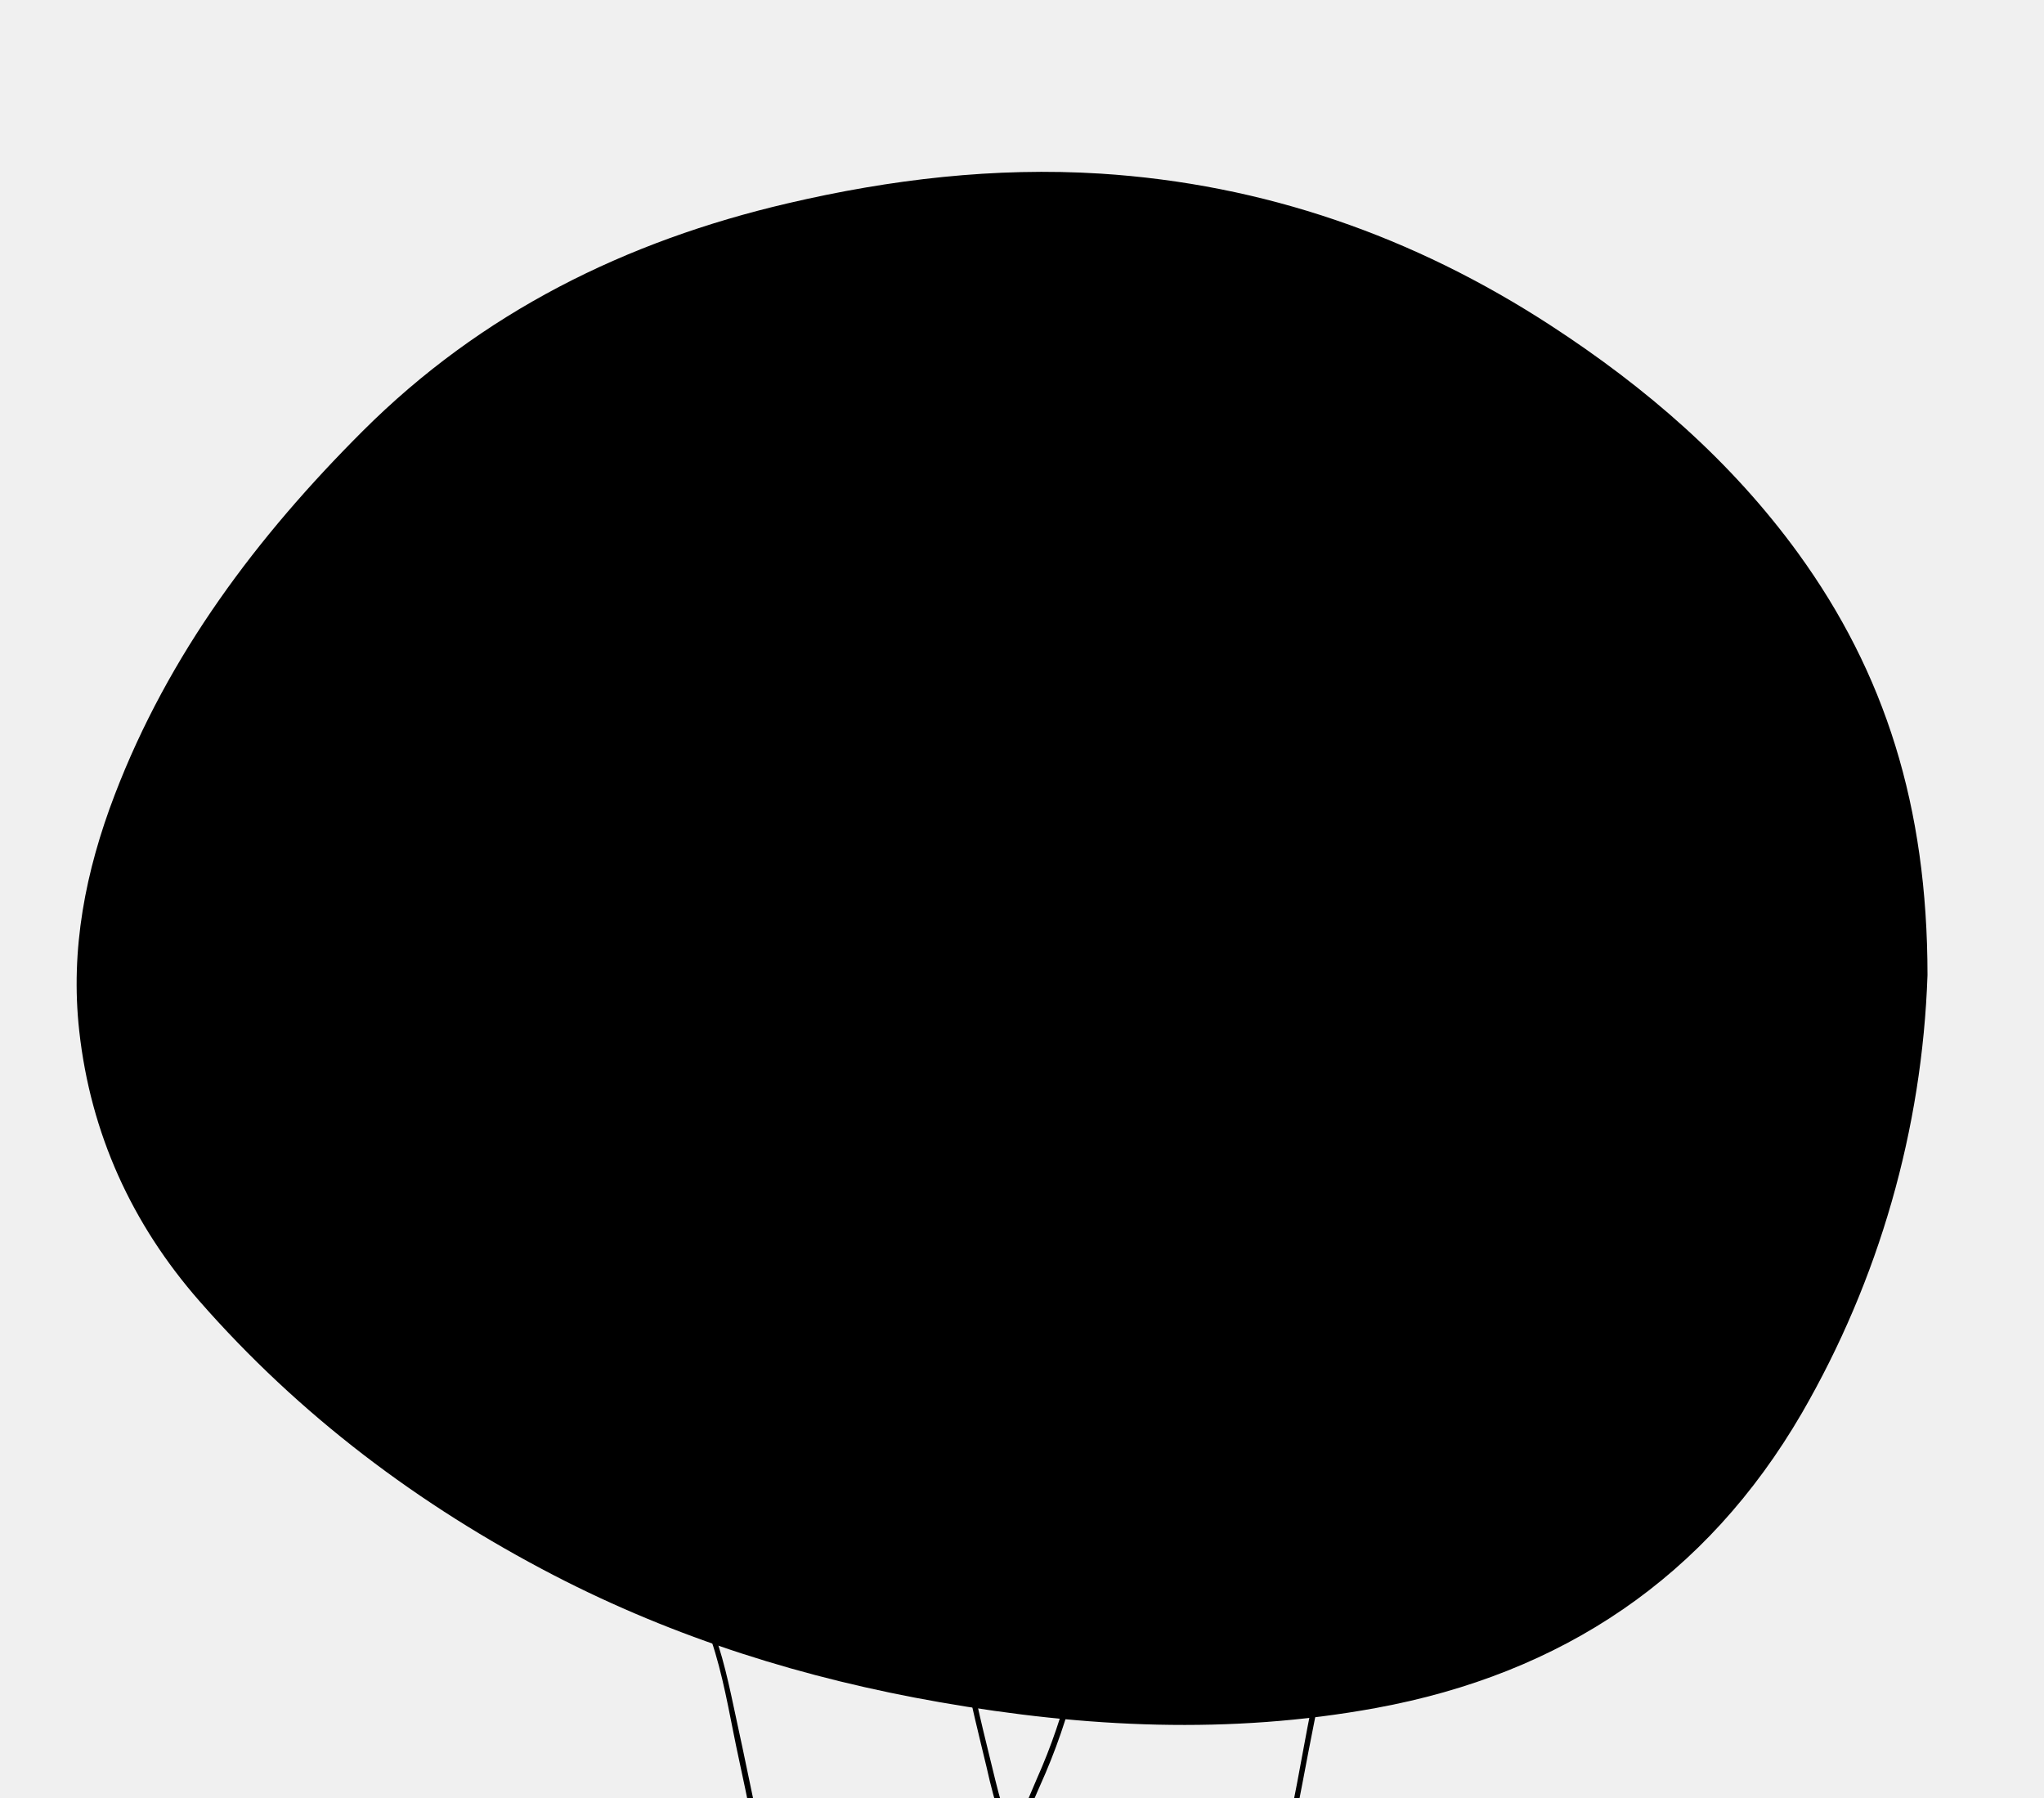
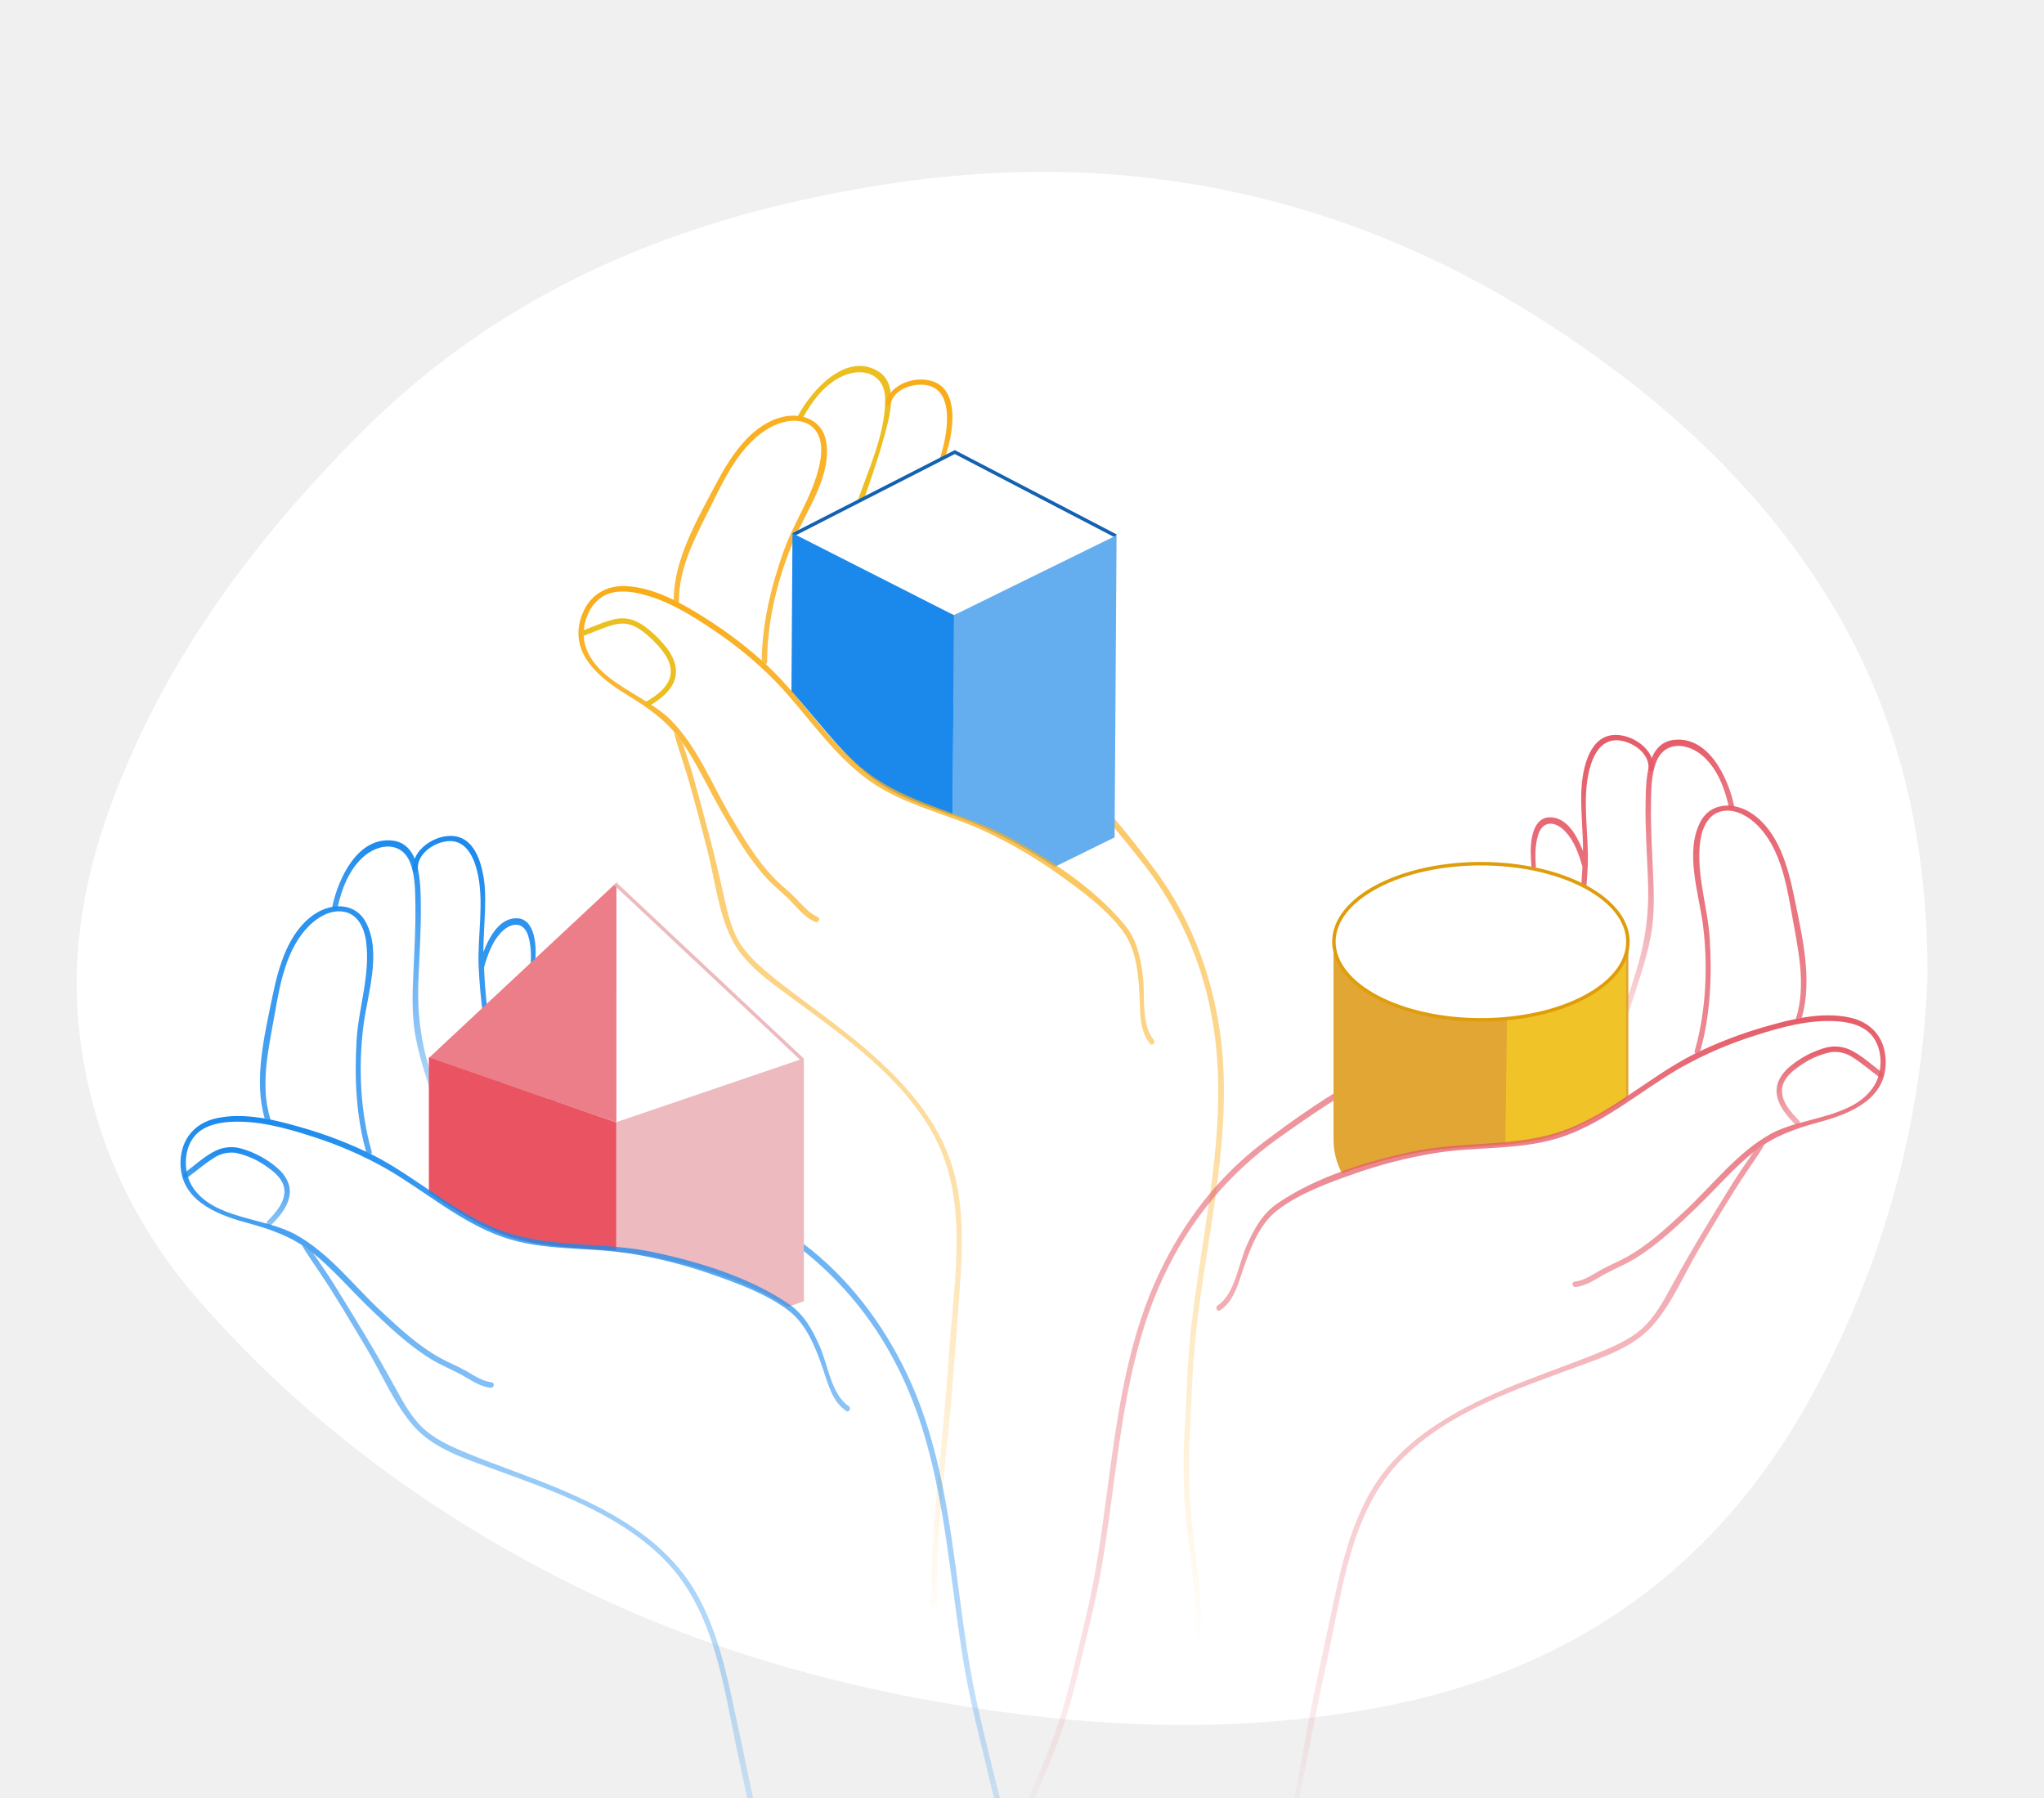
<svg xmlns="http://www.w3.org/2000/svg" xmlns:xlink="http://www.w3.org/1999/xlink" viewBox="0 0 588.82 517.82" width="588.82" height="517.82">
  <defs>
+     <style>.cls-1,
+     .cls-13 {
+         fill: #fff;
+     }
+ 
+     .cls-2 {
+         fill: #ecbe1f;
+     }
+ 
+     .cls-3 {
+         fill: url(#yellow_gradient);
+     }
+ 
+     .cls-4 {
+         fill: url(#red_gradient);
+     }
+ 
+     .cls-5 {
+         fill: url(#red_gradient-2);
+     }
+ 
+     .cls-6 {
+         fill: url(#linear-gradient);
+     }
+ 
+     .cls-7 {
+         fill: url(#linear-gradient-2);
+     }
+ 
+     .cls-17,
+     .cls-18,
+     .cls-8 {
+         fill: none;
+     }
+ 
+     .cls-8 {
+         stroke: #1362b2;
+     }
+ 
+     .cls-13,
+     .cls-17,
+     .cls-8 {
+         stroke-miterlimit: 10;
+     }
+ 
+     .cls-9 {
+         fill: #64adef;
+     }
+ 
+     .cls-10 {
+         fill: #1b89ec;
+     }
+ 
+     .cls-11 {
+         fill: #e1a633;
+     }
+ 
+     .cls-12 {
+         fill: #f0c429;
+     }
+ 
+     .cls-13 {
+         stroke: #df9d0b;
+     }
+ 
+     .cls-14 {
+         fill: #eb7e88;
+     }
+ 
+     .cls-15 {
+         fill: #ea5362;
+     }
+ 
+     .cls-16 {
+         fill: #edbabf;
+     }
+ 
+     .cls-17 {
+         stroke: #edbabf;
+     }
+ 
+     .cls-19 {
+         fill: url(#linear-gradient-3);
+     }
+ 
+     .cls-20 {
+         fill: url(#linear-gradient-4);
+     }
+ 
+     .cls-21 {
+         fill: url(#linear-gradient-5);
+     }
+ 
+     .cls-22 {
+         fill: url(#linear-gradient-6);
+     }
+ 
+     .cls-23 {
+         fill: url(#linear-gradient-7);
+     }
+ </style>
    <linearGradient id="yellow_gradient" x1="273.31" y1="474.79" x2="273.31" y2="109.22" gradientUnits="userSpaceOnUse">
      <stop offset="0" stop-color="#f9ac17" stop-opacity="0" />
      <stop offset="1" stop-color="#f9ac17" />
    </linearGradient>
    <linearGradient id="red_gradient" x1="477.42" y1="320.51" x2="477.42" y2="213.09" gradientUnits="userSpaceOnUse">
      <stop offset="0.05" stop-color="#e55c69" stop-opacity="0" />
      <stop offset="1" stop-color="#e55c69" />
    </linearGradient>
    <linearGradient id="red_gradient-2" x1="404.6" y1="550.68" x2="404.6" y2="211.71" xlink:href="#red_gradient" />
    <linearGradient id="linear-gradient" x1="117.85" y1="349.51" x2="117.85" y2="242.09" gradientUnits="userSpaceOnUse">
      <stop offset="0" stop-color="#1b8aed" stop-opacity="0" />
      <stop offset="1" stop-color="#1b8aed" />
    </linearGradient>
    <linearGradient id="linear-gradient-2" x1="190.67" y1="579.68" x2="190.67" y2="240.71" xlink:href="#linear-gradient" />
    <linearGradient id="linear-gradient-3" x1="148.45" y1="406.58" x2="148.45" y2="321.48" gradientUnits="userSpaceOnUse">
      <stop offset="0" stop-color="#1b8aed" stop-opacity="0.5" />
      <stop offset="1" stop-color="#1b8aed" />
    </linearGradient>
    <linearGradient id="linear-gradient-4" x1="68.19" y1="353.05" x2="68.19" y2="330.44" xlink:href="#linear-gradient-3" />
    <linearGradient id="linear-gradient-5" x1="249.59" y1="300.93" x2="249.59" y2="168.85" gradientUnits="userSpaceOnUse">
      <stop offset="0" stop-color="#f9ac17" stop-opacity="0.5" />
      <stop offset="1" stop-color="#f9ac17" />
    </linearGradient>
    <linearGradient id="linear-gradient-6" x1="446.82" y1="377.58" x2="446.82" y2="292.48" gradientUnits="userSpaceOnUse">
      <stop offset="0.05" stop-color="#e55c69" stop-opacity="0.5" />
      <stop offset="1" stop-color="#e55c69" />
    </linearGradient>
    <linearGradient id="linear-gradient-7" x1="527.08" y1="324.05" x2="527.08" y2="301.44" xlink:href="#linear-gradient-6" />
  </defs>
  <g id="Layer_1" data-name="Layer 1">
    <path class="cls-1" d="M555.26,280.89a270.4,270.4,0,0,1-36.21,126.19c-27.52,47.29-69,75.09-122.72,84.93-42,7.69-83.79,5.63-125.56-1.67-38.88-6.79-76.17-18.41-111.28-36.6-38.81-20.13-73.26-46.06-102.08-79C38,352.56,26.11,326.57,22.83,297c-2.62-23.54,1.8-46.07,10.2-68,15.54-40.6,41-74.41,71.47-104.84C138.72,90,180.22,69.45,227,58.55c29.65-6.92,59.59-10.44,90-8.54,47.12,3,90.25,18.07,129.74,43.76,27.44,17.85,51.94,39,71.28,65.62C542.91,193.72,555.25,232.13,555.26,280.89Z" />
    <path class="cls-2" d="M231.3,120.33c2.68-4.86,6.42-9.86,11.69-12.1,6.13-2.6,12-.09,12,6.78.08,10-5,20.71-8.19,30-2,5.79-3.84,11.58-4.43,17.69-.68,7.08-.22,14.24,0,21.33a150.82,150.82,0,0,0,3.94,32.16.78.78,0,0,0,1.52-.37c-3.49-14-4-28.78-4.19-43.15a72.81,72.81,0,0,1,3.62-24c2.4-7.33,5.13-14.53,7.19-22,1.58-5.69,4.94-16.16-1.77-19.91-9.26-5.18-18.81,5.74-22.69,12.79-.48.88.84,1.72,1.33.83Z" />
    <path class="cls-3" d="M205.47,144.4c3.82-7.8,8.44-16.88,16.35-21.24,3-1.66,6.93-2.69,10.26-1.35,4.24,1.69,4.92,6.35,4.3,10.39-1.44,9.41-7.36,17.48-10.54,26.32-3.63,10.09-6.31,21-6.4,31.79.36.33.74.64,1.1,1a.68.68,0,0,0,.45-.65c0-11.89,3.15-24.63,7.9-35.52,3.64-8.33,10.88-18.52,9.06-28.12-1.24-6.55-7.85-8.45-13.61-6.62-8.65,2.75-14.18,11.62-18.18,19.19-5.31,10.06-12.1,21.62-12.08,33.32.51.25,1,.5,1.53.76C195.31,163.17,201,153.53,205.47,144.4Zm51.07-28c.93-4.26,6.16-6,10.07-5.51,5.34.72,6.37,6,6.19,10.61-.36,9.12-5.14,17.88-7.31,26.67a161.71,161.71,0,0,0-4.21,28.45c-.56,8.7-1,18.94,2.09,27.29a.69.69,0,0,0,.05.52l.15.3a.75.75,0,0,0,.64.35h.09a.73.73,0,0,0,.69-.93c-2.27-5.65-2.56-12.59-2.61-18.64a149.07,149.07,0,0,1,1.51-21,146.8,146.8,0,0,1,3-15.72c1.95-3.08,4.14-6.21,7.28-8.16,3.61-2.24,7.46-1.67,7.51,3,.08,6.47-4.06,12.85-5.65,19-1.91,7.43-2.13,15.21-2,22.84.07,4.33.3,8.66.66,13,.26,3.2,1.09,6.4,1.11,9.61a.66.66,0,0,0-.13.89c.05.09.09.19.14.29a.78.78,0,0,0,1.56,0c.31-4.46-1-9.06-1.32-13.52-.37-5.36-.56-10.74-.45-16.11a72.67,72.67,0,0,1,2-16.56c1.25-4.84,3.35-9.39,4.82-14.16,1-3.29,2.06-9.54-2.25-11-4.71-1.62-9.11,2.6-12.15,6.61,1.55-5.38,3.76-10.56,5.18-15.95s2.76-15.6-3.81-18.46c-5-2.19-13,.27-14.24,6C254.93,116.92,256.34,117.28,256.54,116.36Zm-10.49,183c-7.3-6-15.07-11.33-22.45-17.2C219.91,279.23,216,276,213.36,272c-2.76-4.25-3.86-9.41-4.93-14.29-2.46-11.27-5.51-22.43-8.59-33.55-.82-2.94-1.83-5.82-2.75-8.74-.13-.44-.35-1-.58-1.61l-.23-.36c-.67-.94-1.43-1.74-2.16-2.58.77,3,1.77,5.94,2.71,8.88,2.64,8.22,4.71,16.66,6.9,25s3.1,17.82,7,25.65c3.61,7.33,11.06,12.4,17.46,17.12,14.92,11,31.73,22.73,40.77,39.4,10.1,18.66,6,40.86,4.58,61-.84,12.32-2,24.58-3.16,36.87-.59,5.91-1.13,11.82-1.52,17.75q-.29,4.43-.44,8.86c-.05,1.47-.09,2.94-.11,4.41,0,.94.37,3.24.29,4.74-.57,0-1.17.54-.75,1.14a6,6,0,0,1,.51.8.79.79,0,0,0,1.35,0c.64-1,.14-2.93.14-4,0-2.36.05-4.71.13-7.07.2-5.92.62-11.82,1.13-17.72.95-11,2.24-21.89,3.13-32.86q1.26-15.39,2.32-30.81c.7-9.89,1-20-1.11-29.71C271.72,323,259.32,310.25,246.05,299.37ZM349,352.61c2.83-18.88,5.21-38.18,2.16-57.19C348.53,279.34,342.7,264.1,333,251c-11.59-15.66-25-31.5-41.37-42.3-.84-.56-1.6.82-.76,1.37,15.28,10.09,27.36,24.57,38.59,38.86A100.07,100.07,0,0,1,349,292.5c3.84,20.08,1.3,40.57-1.71,60.57-1.46,9.68-3,19.34-4.13,29.07-1.05,9.42-1.3,18.86-1.81,28.32a171.2,171.2,0,0,0,.83,32.17c1.36,10.42,2.79,20.9,2.19,31.43-.06,1,1.5,1,1.56,0,.56-9.72-.62-19.4-1.87-29a167.93,167.93,0,0,1-1.38-30.24c.49-10,.74-20,1.76-30C345.56,374,347.35,363.31,349,352.61Z" />
    <path class="cls-4" d="M498,232.34c-1.15-5.19-3.2-10.68-7.23-14.36-4.59-4.19-11.41-4.7-13.76,1.79-1.34,3.71-1.35,7.85-1.4,11.75-.1,6.52.27,13,.57,19.51.3,6.32.51,12.62-.67,18.86-1.33,7-3.79,13.73-5.95,20.48a151.21,151.21,0,0,1-12.8,29.76.78.78,0,0,1-1.34-.8c7.27-12.48,11.93-26.5,16.11-40.26a73.86,73.86,0,0,0,3.24-24.49c-.27-7.83-.86-15.61-.72-23.45.1-6,.14-17.06,8.13-18,10.05-1.13,15.57,10.83,17.33,18.78.22,1-1.29,1.39-1.51.4Z" />
    <path class="cls-5" d="M476.35,221.52c.41-5.84-6.57-10.44-12-9.75-7.11.91-8.68,11-8.83,16.66s.52,11.16.5,16.75c-1.79-4.69-4.83-10-9.81-9.74-4.55.22-5.3,6.51-5.25,9.95.08,5,.82,9.94.66,14.94a72.27,72.27,0,0,1-2.75,16.45c-1.4,5.19-3.09,10.3-4.94,15.34-1.55,4.2-4.11,8.24-5.06,12.61a.78.78,0,0,0,1.49.47l.21-.24a.65.65,0,0,0,.13-.88c.91-3.08,2.61-5.93,3.76-8.92,1.55-4,3-8.13,4.26-12.27,2.25-7.3,4.22-14.83,4.47-22.5.2-6.37-2-13.65-.1-19.84,1.37-4.48,5.22-4,8.05-.79,2.48,2.76,3.7,6.38,4.71,9.87a155.59,155.59,0,0,1-5.93,36.54c-1.75,5.79-4,12.37-7.73,17.15a.73.73,0,0,0,.39,1.09l.09,0a.71.71,0,0,0,.71-.15l.24-.25a.67.67,0,0,0,.18-.48c5.36-7.14,7.76-17.11,9.66-25.61a161,161,0,0,0,3.93-28.49c.38-9.05-1.75-18.8.46-27.66,1.12-4.48,3.59-9.25,8.91-8.44,3.91.58,8.43,3.76,8.13,8.11C474.82,222.4,476.28,222.45,476.35,221.52ZM288.83,539.74c-.23,1,1.26,1.45,1.49.47,2.37-10.28,6.67-19.93,10.91-29.55A172.29,172.29,0,0,0,311,480c2.15-9.23,4.57-18.36,6.2-27.69,1.68-9.65,2.87-19.36,4.18-29.06,2.72-20.05,6-40.43,15.33-58.63a100,100,0,0,1,31-36.36c14.79-10.57,30.44-21.08,47.94-26.49,1-.3.62-1.82-.35-1.53-18.72,5.79-36.05,17.23-51.56,29-13,9.87-22.86,22.87-29.84,37.58-8.26,17.39-11.38,36.58-14,55.5-1.46,10.72-2.74,21.48-4.7,32.13-1.81,9.84-4.38,19.55-6.72,29.28a168.08,168.08,0,0,1-9.79,28.65C294.86,521.29,291,530.25,288.83,539.74Zm77.44,6.42c-.31,1.05-1.33,2.76-1,3.91a.79.79,0,0,0,1.29.4,6.06,6.06,0,0,1,.71-.62.75.75,0,0,0-.4-1.31c.35-1.46,1.35-3.56,1.6-4.46.4-1.42.77-2.85,1.14-4.27.73-2.87,1.41-5.74,2.05-8.63,1.29-5.79,2.43-11.63,3.53-17.46,2.28-12.14,4.65-24.22,7.28-36.28,4.32-19.72,6.57-42.19,21.5-57.27,13.35-13.48,32.77-20,50.18-26.4,7.46-2.73,16-5.52,21.55-11.54,5.91-6.43,9.41-15.24,13.87-22.67s8.8-14.93,13.64-22.09c1.76-2.6,3.58-5.19,5.18-7.9a31.9,31.9,0,0,0-2.88,2c-.11.08-.21.18-.32.27-.4.52-.76,1-1,1.39-1.69,2.54-3.47,5-5.08,7.62-6.07,9.81-12.13,19.67-17.65,29.79-2.4,4.39-4.9,9-8.74,12.34-3.6,3.1-8.3,5.08-12.66,6.86-8.74,3.57-17.69,6.52-26.38,10.22-15.79,6.73-31.26,15.46-39.65,31.07-4.73,8.78-7.3,18.52-9.4,28.21-2.18,10.06-4.34,20.15-6.41,30.23-2.21,10.78-4,21.63-6.2,32.42-1.16,5.8-2.42,11.59-3.89,17.33C367.54,541.62,366.93,543.89,366.27,546.16ZM516.06,262.69c1.73,10,4.48,20.87,1.26,30.84l1.69-.31c3.3-11.22,0-24.22-2.26-35.36-1.72-8.39-4.54-18.46-12.08-23.52-5-3.37-11.89-3.4-14.91,2.54-4.44,8.71-.35,20.51.81,29.54,1.51,11.77.92,24.88-2.37,36.3a.68.68,0,0,0,.25.75l1.33-.62c2.93-10.37,3.42-21.61,2.76-32.32-.58-9.37-4-18.77-2.74-28.21.54-4,2.5-8.34,7-8.77,3.57-.35,7,1.73,9.47,4.18C512.68,244.13,514.57,254.14,516.06,262.69Z" />
    <path class="cls-6" d="M97.27,261.34c1.15-5.19,3.2-10.68,7.23-14.36,4.59-4.19,11.41-4.7,13.76,1.79,1.34,3.71,1.35,7.85,1.4,11.75.1,6.52-.27,13-.57,19.51-.3,6.32-.52,12.62.67,18.86,1.33,7,3.79,13.73,5.95,20.48a150.62,150.62,0,0,0,12.8,29.76.78.78,0,0,0,1.34-.8c-7.27-12.48-11.93-26.5-16.11-40.26a73.86,73.86,0,0,1-3.24-24.49c.27-7.83.85-15.61.72-23.45-.1-6-.14-17.06-8.13-18C103,241,97.52,253,95.76,260.94c-.22,1,1.29,1.39,1.51.4Z" />
    <path class="cls-7" d="M120.38,250.47c-.3-4.35,4.22-7.53,8.13-8.11,5.32-.81,7.79,4,8.91,8.44,2.21,8.86.08,18.61.46,27.66A161,161,0,0,0,141.81,307c1.9,8.5,4.3,18.47,9.65,25.61a.73.73,0,0,0,.19.48l.24.25a.71.71,0,0,0,.71.15l.08,0a.73.73,0,0,0,.4-1.09c-3.76-4.78-6-11.36-7.73-17.15a155.59,155.59,0,0,1-5.93-36.54c1-3.49,2.23-7.11,4.7-9.87,2.84-3.16,6.69-3.69,8.06.79,1.88,6.19-.3,13.47-.1,19.84.25,7.67,2.22,15.2,4.46,22.5,1.28,4.14,2.72,8.23,4.27,12.27,1.15,3,2.85,5.84,3.76,8.92a.66.66,0,0,0,.12.88l.22.24a.78.78,0,0,0,1.49-.47c-1-4.37-3.51-8.41-5.06-12.61-1.86-5-3.54-10.15-4.94-15.34a71.73,71.73,0,0,1-2.75-16.45c-.16-5,.58-9.95.66-14.94.05-3.44-.7-9.73-5.25-9.95-5-.23-8,5.05-9.81,9.74,0-5.59.65-11.18.5-16.75s-1.73-15.75-8.84-16.66c-5.42-.69-12.4,3.91-12,9.75C119,251.45,120.45,251.4,120.38,250.47ZM296.51,541.41a168.08,168.08,0,0,1-9.79-28.65c-2.34-9.73-4.91-19.44-6.72-29.28-2-10.65-3.24-21.41-4.7-32.13-2.58-18.92-5.7-38.11-14-55.5-7-14.71-16.85-27.71-29.84-37.58-15.51-11.79-32.84-23.23-51.56-29-1-.29-1.31,1.23-.35,1.53,17.5,5.41,33.15,15.92,47.94,26.49a100,100,0,0,1,31,36.36c9.31,18.2,12.61,38.58,15.33,58.63,1.31,9.7,2.5,19.41,4.18,29.06,1.63,9.33,4,18.46,6.2,27.69A172.29,172.29,0,0,0,294,539.66c4.23,9.62,8.54,19.27,10.91,29.55.23,1,1.72.51,1.49-.47C304.26,559.25,300.41,550.29,296.51,541.41Zm-69.37,26.93c-1.46-5.74-2.72-11.53-3.88-17.33-2.16-10.79-4-21.64-6.2-32.42q-3.12-15.12-6.41-30.23c-2.1-9.69-4.67-19.43-9.4-28.21-8.39-15.61-23.86-24.34-39.65-31.07-8.69-3.7-17.65-6.65-26.38-10.22-4.36-1.78-9.06-3.76-12.66-6.86-3.84-3.3-6.34-7.95-8.74-12.34-5.52-10.12-11.58-20-17.65-29.79-1.61-2.6-3.39-5.08-5.08-7.62-.26-.38-.62-.87-1-1.39-.11-.09-.21-.19-.32-.27a31.9,31.9,0,0,0-2.88-2c1.6,2.71,3.42,5.3,5.18,7.9,4.84,7.16,9.19,14.68,13.63,22.09s8,16.24,13.88,22.67c5.51,6,14.09,8.81,21.55,11.54,17.41,6.38,36.83,12.92,50.18,26.4,14.92,15.08,17.18,37.55,21.49,57.27,2.64,12.06,5,24.14,7.29,36.28,1.1,5.83,2.24,11.67,3.53,17.46.64,2.89,1.32,5.76,2.05,8.63.36,1.42.74,2.85,1.14,4.27.25.9,1.25,3,1.6,4.46a.75.75,0,0,0-.4,1.31,6.06,6.06,0,0,1,.71.62.79.79,0,0,0,1.29-.4c.34-1.15-.68-2.86-1-3.91C228.34,572.89,227.73,570.62,227.14,568.34ZM89,266.73c2.43-2.45,5.9-4.53,9.47-4.18,4.54.43,6.5,4.72,7,8.77,1.25,9.44-2.16,18.84-2.74,28.21-.66,10.71-.17,22,2.76,32.32l1.32.62a.67.67,0,0,0,.26-.75c-3.29-11.42-3.88-24.53-2.37-36.3,1.16-9,5.25-20.83.81-29.54-3-5.94-9.9-5.91-14.92-2.54-7.53,5.06-10.35,15.13-12.07,23.52C76.24,298,73,311,76.26,322.22l1.69.31c-3.22-10-.47-20.82,1.26-30.84C80.69,283.14,82.59,273.13,89,266.73Z" />
  </g>
  <g id="Blocks">
    <polygon class="cls-1" points="321.65 154.15 321.7 154.17 275.12 130.23 228.28 153.56 228.85 154.14 274.82 177.17 321.65 154.15" />
    <polyline class="cls-8" points="228.5 154.01 275.05 130.22 321.45 154.39" />
    <path class="cls-9" d="M321.65,154.2l-46.83,23-.38,57.67c2.87,1,5.77,2.12,8.67,3.41a137.93,137.93,0,0,1,20.64,11.46l17.33-8.52Z" />
    <path class="cls-10" d="M228.29,153.59l-.3,45.52c7.07,7.81,13.24,16.33,21.09,23.23,7.54,6.63,16.3,9.3,25.36,12.55l.38-57.67Z" />
    <path class="cls-11" d="M469,271.28c0,12.42-19,22.49-42.35,22.49s-42.35-10.07-42.35-22.49h-.15v57.11a20.3,20.3,0,0,0,2.44,9.56A153.89,153.89,0,0,1,407,332.28c13.61-2.85,28.22-1.24,41.47-5.45,7.45-2.37,14.1-6.51,20.62-10.89V271.28Z" />
    <path class="cls-12" d="M468.42,267.69v0h0Z" />
    <path class="cls-12" d="M434.16,291.37l-.53,38.4c3.26-.49,8.27-.95,11.43-1.82,8.75-2.41,15.67-6.79,23.36-11.22V275.41C464.8,282,452.08,287.71,434.16,291.37Z" />
    <ellipse class="cls-13" cx="426.61" cy="271.28" rx="42.35" ry="22.49" />
    <text />
    <polygon class="cls-14" points="177.91 253.95 123.61 304.69 177.61 323.31 177.91 253.95" />
    <polygon class="cls-1" points="177.58 253.94 177.57 323.43 231.39 305.09 177.58 253.94" />
    <path class="cls-15" d="M177.54,360.32v-37l-54-18.75v39c7.44,5,14.9,10.06,23.4,12.76C156.72,359.48,167.24,359.42,177.54,360.32Z" />
    <path class="cls-16" d="M226.86,376.49l4.72-1.64v-70l-54,18.38v37.35a91.68,91.68,0,0,1,10.87,1.51C201.41,364.8,215.65,369.12,226.86,376.49Z" />
    <line class="cls-17" x1="231.11" y1="305.17" x2="177.28" y2="254.63" />
  </g>
  <g id="thumbs">
    <path class="cls-18" d="M235.2,264.81c-2.92-.89-6.14-5.55-8.76-7.68a47.72,47.72,0,0,1-9.68-10.65,250.61,250.61,0,0,1-14.43-24.36c-5.21-9.79-9.12-15.46-19.36-21.48-8.16-4.79-18-11.13-15.1-21.65,6.58-23.71,42.23,4.12,50.71,11.56,10.82,9.49,18.37,21.77,29,31.09,9.93,8.74,22,10.59,34,16,14.72,6.55,29.69,16.62,40.71,28.1,5.36,5.59,5.51,10.94,6.48,18,.62,4.56-.37,13,3,16.4" />
    <path class="cls-18" d="M141.5,399c-3.05,0-7.45-3.61-10.56-4.92a47.68,47.68,0,0,1-12.28-7.51A249.19,249.19,0,0,1,98,367.18C90.24,359.25,84.9,354.9,73.38,352c-9.18-2.31-20.42-5.63-20.56-16.56-.33-24.6,41.69-7.88,51.91-3.11,13,6.08,23.74,15.76,36.52,21.73,12,5.6,24.06,4,37.15,5.78,16,2.17,33.16,7.63,46.94,15.57,6.72,3.86,8.36,9,11.27,15.47,1.88,4.2,3.3,12.58,7.52,14.89Z" />
    <path class="cls-19" d="M141.68,398.19c-2.71-.32-5-1.89-7.3-3.22-2.51-1.44-5.19-2.48-7.72-3.88-6.26-3.48-11.67-8.53-16.88-13.39-8-7.44-15-16.82-24.74-22.14-9-4.92-23.61-4.38-29.58-13.68-2.63-4.09-2.66-10.64.51-14.51,2.4-2.93,6.33-3.91,9.94-4.17,8-.58,16.22,1.65,23.76,4.09a111.77,111.77,0,0,1,21.73,9.43c11.06,6.41,21.11,15.26,33.28,19.56,11.95,4.23,25.07,2.85,37.43,4.91A137.18,137.18,0,0,1,204.83,367c7.48,2.61,16.07,5.71,22.42,10.59,5.23,4,7.85,11,9.9,17,1.44,4.27,2.66,9.21,6.62,11.85.84.56,1.56-.83.72-1.39-4.92-3.28-6-11.8-8.24-17-2.17-4.91-4.55-9.4-9.1-12.49-11.32-7.69-25.94-12.14-39.2-14.92-13.61-2.85-28.22-1.24-41.48-5.45-14.42-4.59-25.85-15.82-39.22-22.56a122,122,0,0,0-20.88-8c-7.51-2.16-16.09-4.22-23.9-2.54C56.14,323.45,52.25,328,52,334.5c-.34,10.9,9.85,15.22,18.83,17.65,6.89,1.86,13.21,4,18.88,8.44,6,4.73,11,10.67,16.53,16s11.29,10.83,17.85,14.88c2.88,1.78,6,3,9,4.63,2.62,1.48,5.15,3.3,8.21,3.66,1,.12,1.35-1.41.35-1.52Z" />
    <path class="cls-20" d="M54.07,339.15c2.45-1.8,4.76-3.83,7.33-5.46a9.15,9.15,0,0,1,6.46-1.61,23.75,23.75,0,0,1,9.38,4.27c2.16,1.51,4.47,3.61,4.68,6.41.26,3.54-2.58,6.67-4.89,9-.71.71.45,1.77,1.16,1.05,2.37-2.38,4.9-5.34,5.26-8.83.31-2.93-1.24-5.46-3.36-7.37A27.5,27.5,0,0,0,70,331a10.46,10.46,0,0,0-7.7.39c-3.35,1.57-6.16,4.28-9.12,6.46-.81.59,0,1.91.85,1.31Z" />
    <path class="cls-21" d="M235.58,264.13c-2.51-1.07-4.25-3.21-6.1-5.13-2-2.09-4.29-3.84-6.32-5.89-5-5.1-8.81-11.46-12.45-17.59-5.56-9.37-9.74-20.36-17.54-28.18-7.23-7.24-21.44-10.83-24.57-21.43-1.37-4.66.44-10.95,4.56-13.78,3.12-2.14,7.16-2,10.71-1.22,7.84,1.68,15.11,6.14,21.66,10.59a112,112,0,0,1,18.22,15.14c8.81,9.25,16,20.56,26.46,28.1,10.28,7.41,23.27,9.76,34.55,15.2A137.59,137.59,0,0,1,305,251.89c6.45,4.6,13.82,10,18.55,16.45,3.9,5.33,4.47,12.71,4.74,19.1.18,4.51,0,9.58,3,13.23.65.78,1.73-.36,1.08-1.13-3.8-4.53-2.41-13-3.16-18.59-.71-5.32-1.73-10.3-5.23-14.54-8.71-10.55-21.5-18.92-33.45-25.31-12.27-6.55-26.74-9.09-38.29-16.86-12.56-8.44-20.37-22.43-31.33-32.65A121.46,121.46,0,0,0,203.1,178c-6.59-4.18-14.26-8.56-22.23-9.14-6.45-.47-11.46,2.78-13.48,9-3.38,10.37,5.19,17.38,13.13,22.23,6.08,3.71,11.57,7.5,15.76,13.38,4.43,6.23,7.59,13.34,11.4,20s7.79,13.56,12.95,19.28c2.28,2.52,5,4.55,7.34,7,2.1,2.15,4,4.61,6.85,5.82.92.39,1.69-1,.76-1.37Z" />
    <path class="cls-2" d="M186.35,203.71l-.72-1.32c4.64-2.53,7.1-5.17,7.53-8.06s-1.09-5.88-4.57-9.4c-7-7.08-10-5.92-17.08-3.1-1.19.47-2.49,1-3.93,1.5l-.51-1.41c1.43-.51,2.71-1,3.89-1.49,7.32-2.89,11-4.34,18.69,3.44,3.84,3.89,5.47,7.38,5,10.67S191.43,200.93,186.35,203.71Z" />
    <path class="cls-18" d="M453.77,370c3.05,0,7.45-3.61,10.56-4.92a47.68,47.68,0,0,0,12.28-7.51,249.19,249.19,0,0,0,20.68-19.34c7.74-7.93,13.08-12.28,24.6-15.19,9.18-2.31,20.42-5.63,20.56-16.56.33-24.6-41.69-7.88-51.91-3.11-13.05,6.08-23.74,15.76-36.52,21.73-12,5.6-24.07,4-37.15,5.78-16,2.17-33.16,7.63-46.94,15.57-6.72,3.86-8.36,9-11.27,15.47-1.88,4.2-3.3,12.58-7.52,14.89Z" />
    <path class="cls-22" d="M453.59,369.19c2.71-.32,5-1.89,7.3-3.22,2.51-1.44,5.19-2.48,7.72-3.88,6.26-3.48,11.67-8.53,16.88-13.39,8-7.44,15.05-16.82,24.73-22.14,9-4.92,23.62-4.38,29.59-13.68,2.63-4.09,2.65-10.64-.51-14.51-2.4-2.93-6.33-3.91-9.94-4.17-8-.58-16.22,1.65-23.76,4.09a112.12,112.12,0,0,0-21.74,9.43c-11.05,6.41-21.11,15.26-33.27,19.56-11.95,4.23-25.07,2.85-37.43,4.91A136.68,136.68,0,0,0,390.44,338c-7.48,2.61-16.07,5.71-22.42,10.59-5.24,4-7.85,11-9.9,17-1.44,4.27-2.66,9.21-6.62,11.85-.84.56-1.56-.83-.73-1.39,4.93-3.28,6-11.8,8.25-17,2.17-4.91,4.55-9.4,9.1-12.49,11.32-7.69,25.94-12.14,39.2-14.92,13.61-2.85,28.22-1.24,41.48-5.45,14.42-4.59,25.84-15.82,39.22-22.56a122,122,0,0,1,20.88-8c7.5-2.16,16.09-4.22,23.9-2.54,6.33,1.35,10.22,5.88,10.42,12.4.35,10.9-9.84,15.22-18.82,17.65-6.89,1.86-13.21,4-18.88,8.44-6,4.73-11,10.67-16.54,16s-11.28,10.83-17.84,14.88c-2.88,1.78-6,3-9,4.63-2.62,1.48-5.15,3.3-8.21,3.66-1,.12-1.35-1.41-.35-1.52Z" />
    <path class="cls-23" d="M541.2,310.15c-2.45-1.8-4.76-3.83-7.33-5.46a9.15,9.15,0,0,0-6.46-1.61,23.75,23.75,0,0,0-9.38,4.27c-2.16,1.51-4.47,3.61-4.68,6.41-.26,3.54,2.58,6.67,4.88,9,.72.71-.44,1.77-1.15,1.05-2.37-2.38-4.9-5.34-5.26-8.83-.31-2.93,1.24-5.46,3.35-7.37A27.54,27.54,0,0,1,525.23,302a10.46,10.46,0,0,1,7.7.39c3.35,1.57,6.16,4.28,9.12,6.46.8.59,0,1.91-.85,1.31Z" />
  </g>
</svg>
